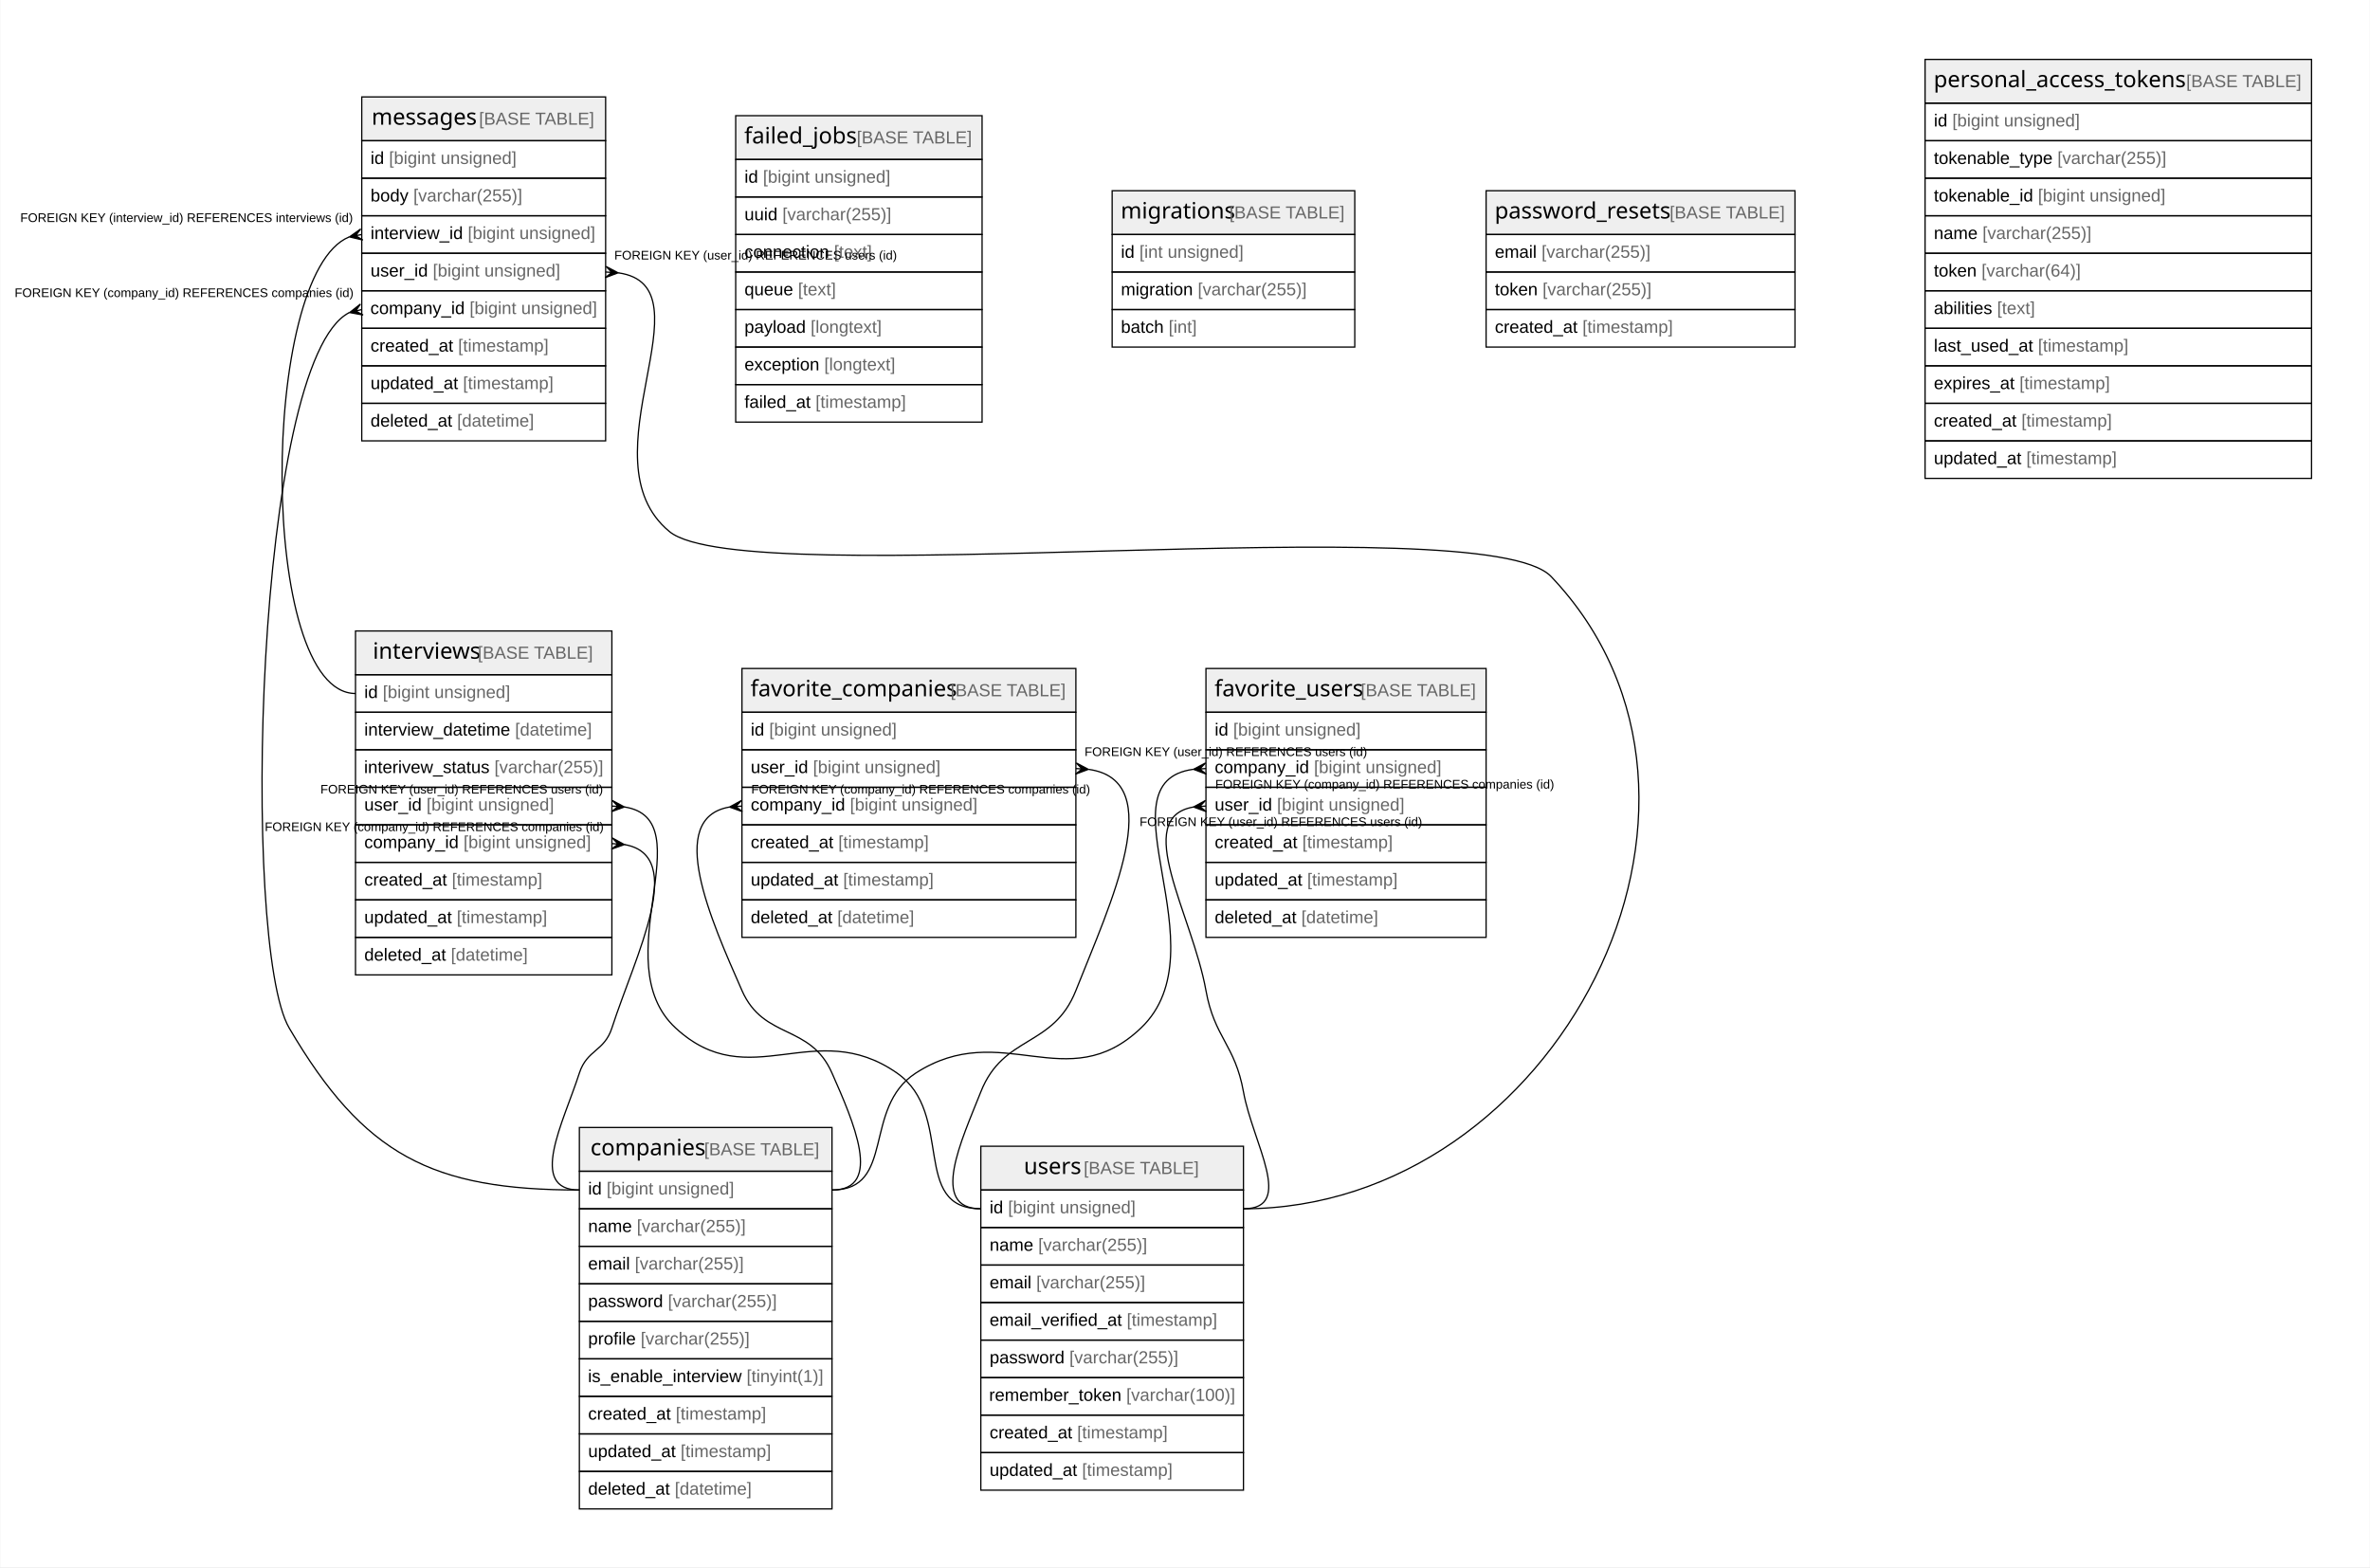
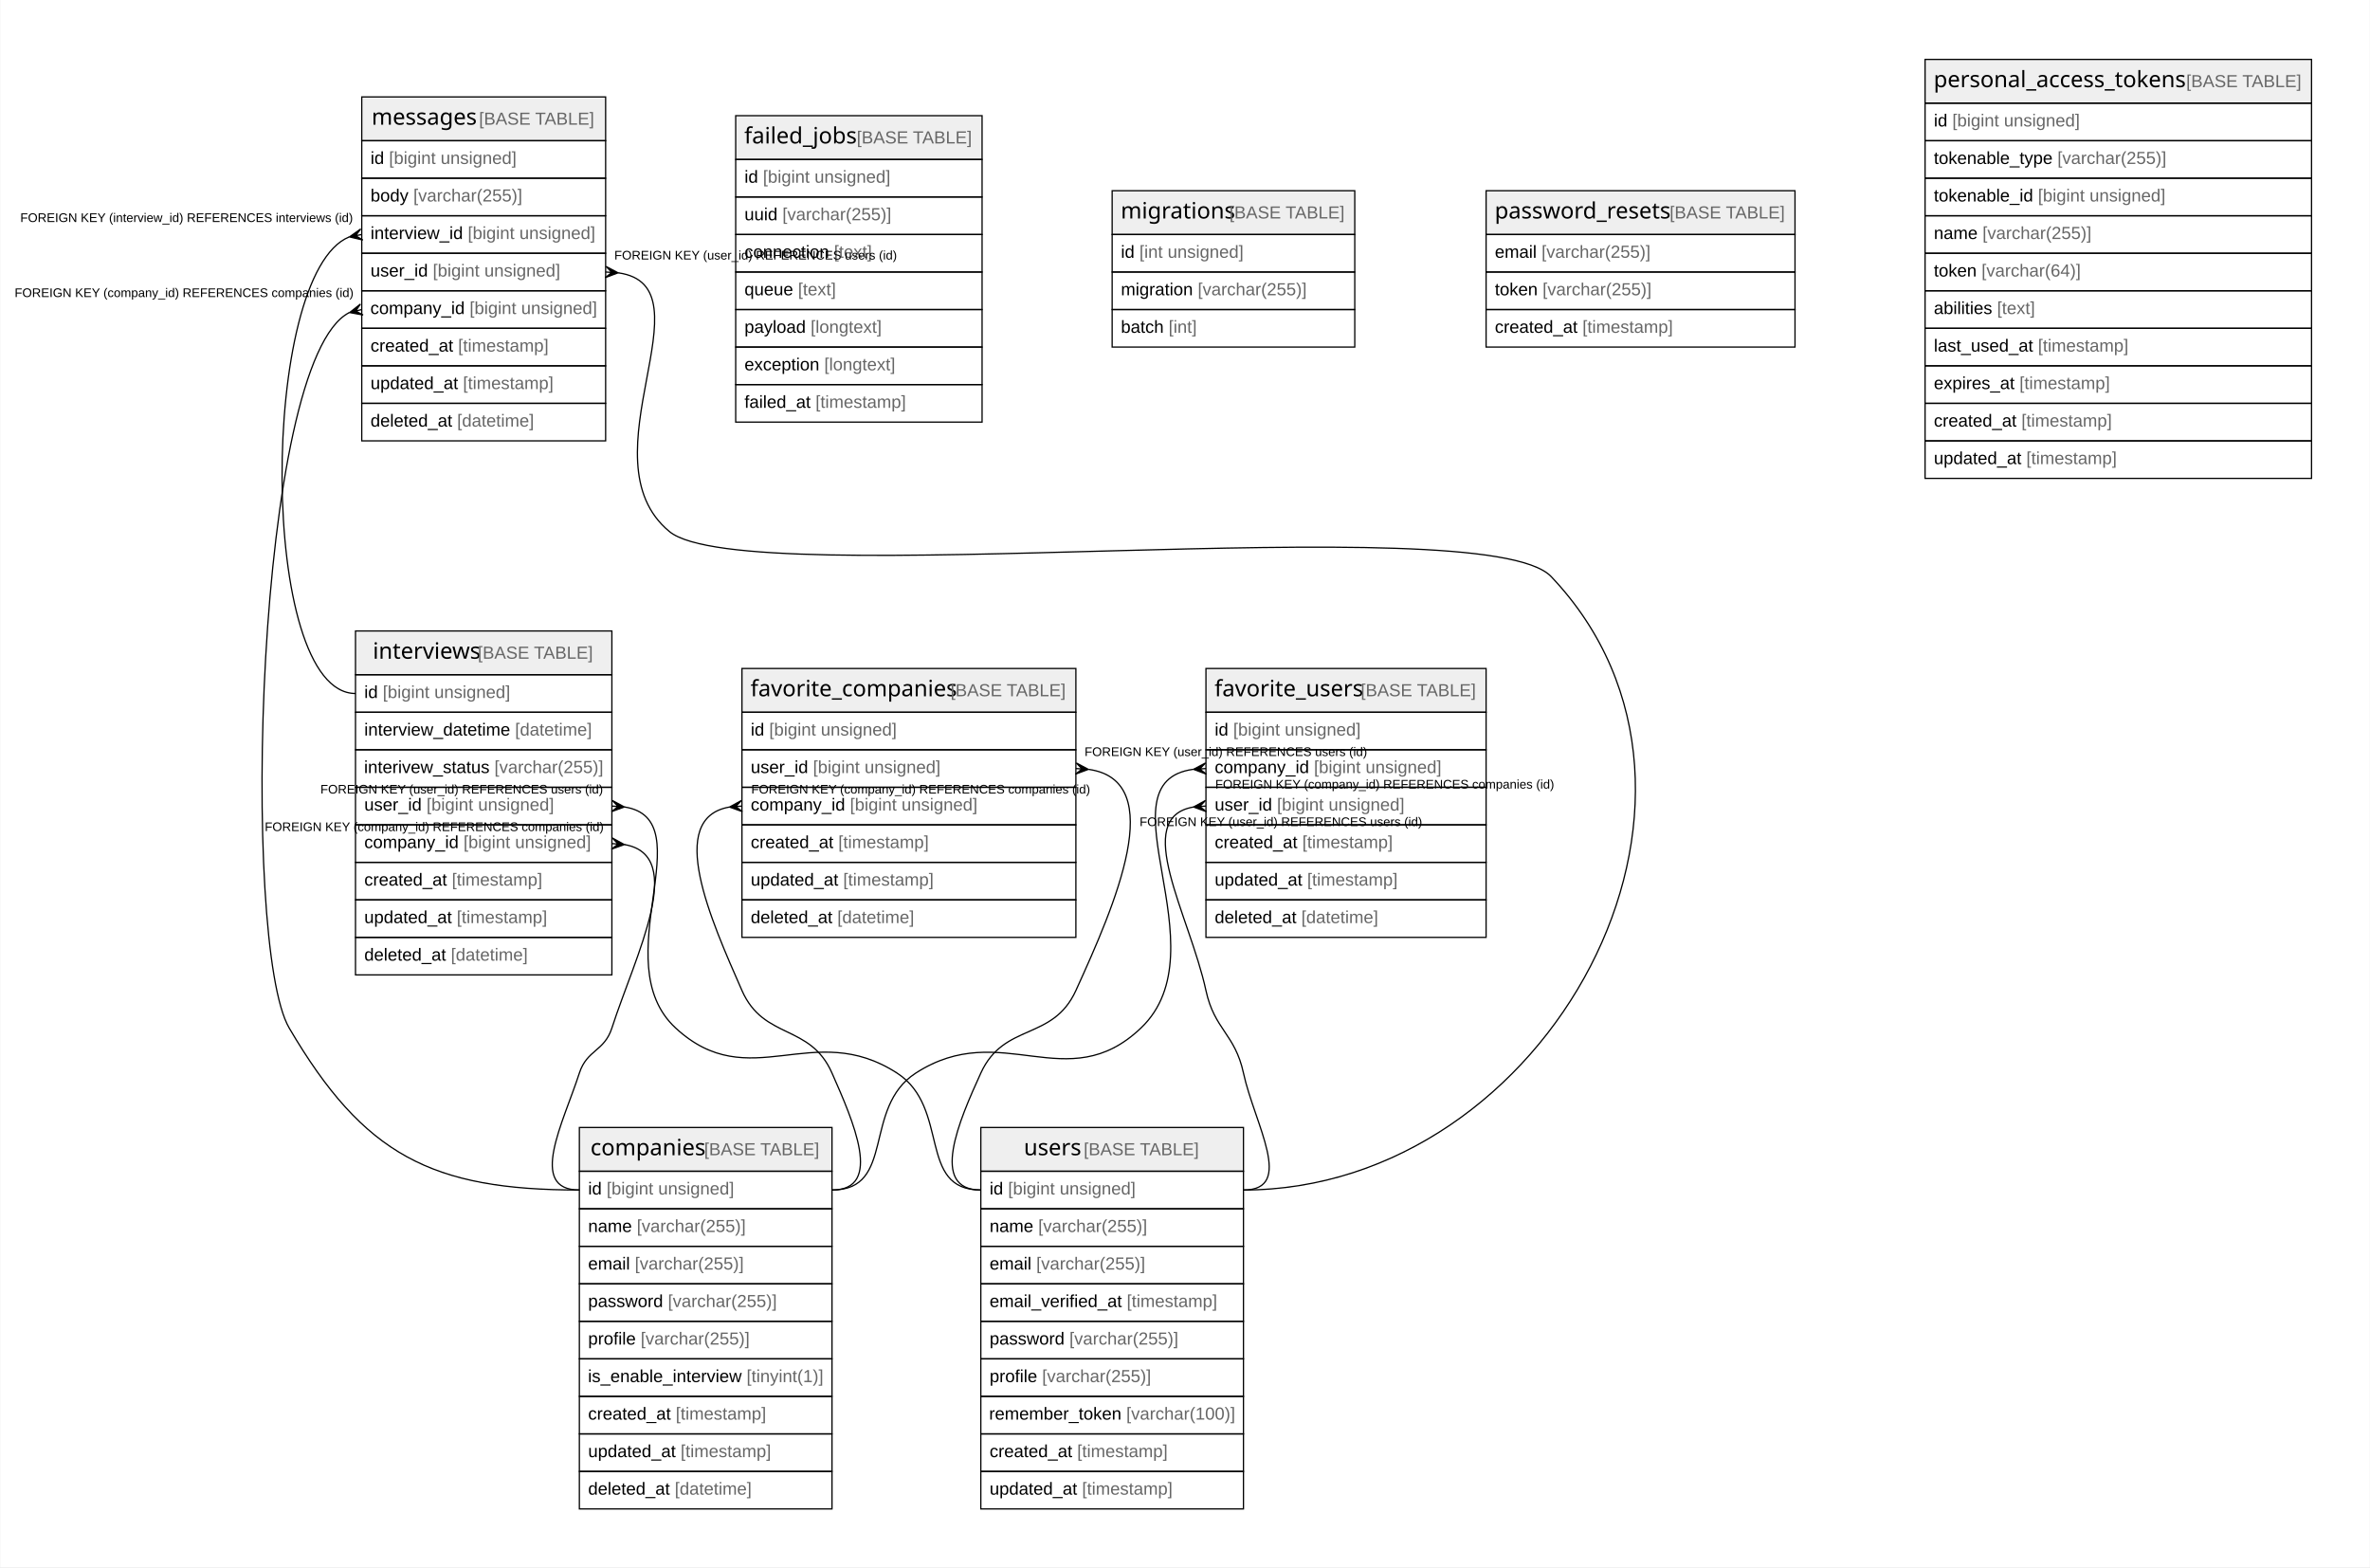
<svg xmlns="http://www.w3.org/2000/svg" width="1895pt" height="1253pt" viewBox="0.00 0.00 1894.50 1253.00">
  <g id="graph0" class="graph" transform="scale(1 1) rotate(0) translate(4 1249)">
    <polygon fill="#ffffff" stroke="transparent" points="-4,4 -4,-1249 1890.5,-1249 1890.5,4 -4,4" />
    <g id="node1" class="node">
      <polygon fill="#efefef" stroke="transparent" points="459,-312.5 459,-347.5 661,-347.5 661,-312.5 459,-312.5" />
      <polygon fill="none" stroke="#000000" points="459,-312.5 459,-347.5 661,-347.5 661,-312.5 459,-312.5" />
      <text text-anchor="start" x="467.864" y="-325.3" font-family="Arial Bold" font-size="18.00" fill="#000000">companies</text>
      <text text-anchor="start" x="554.882" y="-325.3" font-family="Arial" font-size="14.00" fill="#000000"> </text>
      <text text-anchor="start" x="558.772" y="-325.3" font-family="Arial" font-size="14.00" fill="#666666">[BASE TABLE]</text>
      <polygon fill="none" stroke="#000000" points="459,-282.5 459,-312.5 661,-312.5 661,-282.5 459,-282.5" />
      <text text-anchor="start" x="466" y="-293.9" font-family="Arial" font-size="14.00" fill="#000000">id </text>
      <text text-anchor="start" x="480.78" y="-293.9" font-family="Arial" font-size="14.00" fill="#666666">[bigint unsigned]</text>
      <polygon fill="none" stroke="#000000" points="459,-252.5 459,-282.5 661,-282.5 661,-252.5 459,-252.5" />
      <text text-anchor="start" x="466" y="-263.9" font-family="Arial" font-size="14.00" fill="#000000">name </text>
      <text text-anchor="start" x="504.899" y="-263.9" font-family="Arial" font-size="14.00" fill="#666666">[varchar(255)]</text>
      <polygon fill="none" stroke="#000000" points="459,-222.5 459,-252.5 661,-252.5 661,-222.5 459,-222.5" />
      <text text-anchor="start" x="466" y="-233.9" font-family="Arial" font-size="14.00" fill="#000000">email </text>
      <text text-anchor="start" x="503.33" y="-233.9" font-family="Arial" font-size="14.00" fill="#666666">[varchar(255)]</text>
      <polygon fill="none" stroke="#000000" points="459,-192.5 459,-222.5 661,-222.5 661,-192.5 459,-192.5" />
      <text text-anchor="start" x="466" y="-203.9" font-family="Arial" font-size="14.00" fill="#000000">password </text>
      <text text-anchor="start" x="529.788" y="-203.9" font-family="Arial" font-size="14.00" fill="#666666">[varchar(255)]</text>
      <polygon fill="none" stroke="#000000" points="459,-162.5 459,-192.5 661,-192.5 661,-162.5 459,-162.5" />
      <text text-anchor="start" x="466" y="-173.9" font-family="Arial" font-size="14.00" fill="#000000">profile </text>
      <text text-anchor="start" x="508.003" y="-173.9" font-family="Arial" font-size="14.00" fill="#666666">[varchar(255)]</text>
      <polygon fill="none" stroke="#000000" points="459,-132.5 459,-162.5 661,-162.5 661,-132.5 459,-132.5" />
      <text text-anchor="start" x="465.877" y="-143.9" font-family="Arial" font-size="14.00" fill="#000000">is_enable_interview </text>
      <text text-anchor="start" x="592.678" y="-143.9" font-family="Arial" font-size="14.00" fill="#666666">[tinyint(1)]</text>
      <polygon fill="none" stroke="#000000" points="459,-102.5 459,-132.5 661,-132.5 661,-102.5 459,-102.5" />
      <text text-anchor="start" x="466" y="-113.9" font-family="Arial" font-size="14.00" fill="#000000">created_at </text>
      <text text-anchor="start" x="536.028" y="-113.9" font-family="Arial" font-size="14.00" fill="#666666">[timestamp]</text>
      <polygon fill="none" stroke="#000000" points="459,-72.5 459,-102.5 661,-102.5 661,-72.5 459,-72.5" />
      <text text-anchor="start" x="466" y="-83.9" font-family="Arial" font-size="14.00" fill="#000000">updated_at </text>
      <text text-anchor="start" x="539.933" y="-83.9" font-family="Arial" font-size="14.00" fill="#666666">[timestamp]</text>
      <polygon fill="none" stroke="#000000" points="459,-42.5 459,-72.5 661,-72.5 661,-42.5 459,-42.5" />
      <text text-anchor="start" x="466" y="-53.9" font-family="Arial" font-size="14.00" fill="#000000">deleted_at </text>
      <text text-anchor="start" x="535.257" y="-53.9" font-family="Arial" font-size="14.00" fill="#666666">[datetime]</text>
    </g>
    <g id="node2" class="node">
      <polygon fill="#efefef" stroke="transparent" points="584,-1121.5 584,-1156.5 781,-1156.5 781,-1121.5 584,-1121.5" />
      <polygon fill="none" stroke="#000000" points="584,-1121.5 584,-1156.5 781,-1156.5 781,-1121.5 584,-1121.5" />
      <text text-anchor="start" x="590.862" y="-1134.3" font-family="Arial Bold" font-size="18.00" fill="#000000">failed_jobs</text>
      <text text-anchor="start" x="676.884" y="-1134.3" font-family="Arial" font-size="14.00" fill="#000000"> </text>
      <text text-anchor="start" x="680.775" y="-1134.3" font-family="Arial" font-size="14.00" fill="#666666">[BASE TABLE]</text>
      <polygon fill="none" stroke="#000000" points="584,-1091.5 584,-1121.5 781,-1121.5 781,-1091.5 584,-1091.5" />
      <text text-anchor="start" x="591" y="-1102.9" font-family="Arial" font-size="14.00" fill="#000000">id </text>
      <text text-anchor="start" x="605.78" y="-1102.9" font-family="Arial" font-size="14.00" fill="#666666">[bigint unsigned]</text>
      <polygon fill="none" stroke="#000000" points="584,-1061.5 584,-1091.5 781,-1091.5 781,-1061.5 584,-1061.5" />
      <text text-anchor="start" x="591" y="-1072.9" font-family="Arial" font-size="14.00" fill="#000000">uuid </text>
      <text text-anchor="start" x="621.345" y="-1072.9" font-family="Arial" font-size="14.00" fill="#666666">[varchar(255)]</text>
      <polygon fill="none" stroke="#000000" points="584,-1031.5 584,-1061.5 781,-1061.5 781,-1031.5 584,-1031.5" />
      <text text-anchor="start" x="591" y="-1042.9" font-family="Arial" font-size="14.00" fill="#000000">connection </text>
      <text text-anchor="start" x="662.583" y="-1042.9" font-family="Arial" font-size="14.00" fill="#666666">[text]</text>
      <polygon fill="none" stroke="#000000" points="584,-1001.5 584,-1031.5 781,-1031.5 781,-1001.5 584,-1001.5" />
      <text text-anchor="start" x="591" y="-1012.9" font-family="Arial" font-size="14.00" fill="#000000">queue </text>
      <text text-anchor="start" x="633.804" y="-1012.9" font-family="Arial" font-size="14.00" fill="#666666">[text]</text>
      <polygon fill="none" stroke="#000000" points="584,-971.5 584,-1001.5 781,-1001.5 781,-971.5 584,-971.5" />
      <text text-anchor="start" x="591" y="-982.9" font-family="Arial" font-size="14.00" fill="#000000">payload </text>
      <text text-anchor="start" x="643.91" y="-982.9" font-family="Arial" font-size="14.00" fill="#666666">[longtext]</text>
      <polygon fill="none" stroke="#000000" points="584,-941.5 584,-971.5 781,-971.5 781,-941.5 584,-941.5" />
      <text text-anchor="start" x="591" y="-952.9" font-family="Arial" font-size="14.00" fill="#000000">exception </text>
      <text text-anchor="start" x="654.801" y="-952.9" font-family="Arial" font-size="14.00" fill="#666666">[longtext]</text>
      <polygon fill="none" stroke="#000000" points="584,-911.5 584,-941.5 781,-941.5 781,-911.5 584,-911.5" />
      <text text-anchor="start" x="591" y="-922.9" font-family="Arial" font-size="14.00" fill="#000000">failed_at </text>
      <text text-anchor="start" x="647.798" y="-922.9" font-family="Arial" font-size="14.00" fill="#666666">[timestamp]</text>
    </g>
    <g id="node3" class="node">
      <polygon fill="#efefef" stroke="transparent" points="589,-679.5 589,-714.5 856,-714.5 856,-679.5 589,-679.5" />
      <polygon fill="none" stroke="#000000" points="589,-679.5 589,-714.5 856,-714.5 856,-679.5 589,-679.5" />
      <text text-anchor="start" x="595.857" y="-692.3" font-family="Arial Bold" font-size="18.00" fill="#000000">favorite_companies</text>
      <text text-anchor="start" x="751.89" y="-692.3" font-family="Arial" font-size="14.00" fill="#000000"> </text>
      <text text-anchor="start" x="755.78" y="-692.3" font-family="Arial" font-size="14.00" fill="#666666">[BASE TABLE]</text>
      <polygon fill="none" stroke="#000000" points="589,-649.5 589,-679.5 856,-679.5 856,-649.5 589,-649.5" />
      <text text-anchor="start" x="596" y="-660.9" font-family="Arial" font-size="14.00" fill="#000000">id </text>
      <text text-anchor="start" x="610.78" y="-660.9" font-family="Arial" font-size="14.00" fill="#666666">[bigint unsigned]</text>
      <polygon fill="none" stroke="#000000" points="589,-619.5 589,-649.5 856,-649.5 856,-619.5 589,-619.5" />
      <text text-anchor="start" x="596" y="-630.9" font-family="Arial" font-size="14.00" fill="#000000">user_id </text>
      <text text-anchor="start" x="645.788" y="-630.9" font-family="Arial" font-size="14.00" fill="#666666">[bigint unsigned]</text>
      <polygon fill="none" stroke="#000000" points="589,-589.5 589,-619.5 856,-619.5 856,-589.5 589,-589.5" />
      <text text-anchor="start" x="596" y="-600.9" font-family="Arial" font-size="14.00" fill="#000000">company_id </text>
      <text text-anchor="start" x="675.353" y="-600.9" font-family="Arial" font-size="14.00" fill="#666666">[bigint unsigned]</text>
      <polygon fill="none" stroke="#000000" points="589,-559.5 589,-589.5 856,-589.5 856,-559.5 589,-559.5" />
      <text text-anchor="start" x="596" y="-570.9" font-family="Arial" font-size="14.00" fill="#000000">created_at </text>
      <text text-anchor="start" x="666.028" y="-570.9" font-family="Arial" font-size="14.00" fill="#666666">[timestamp]</text>
      <polygon fill="none" stroke="#000000" points="589,-529.5 589,-559.5 856,-559.5 856,-529.5 589,-529.5" />
      <text text-anchor="start" x="596" y="-540.9" font-family="Arial" font-size="14.00" fill="#000000">updated_at </text>
      <text text-anchor="start" x="669.933" y="-540.9" font-family="Arial" font-size="14.00" fill="#666666">[timestamp]</text>
      <polygon fill="none" stroke="#000000" points="589,-499.5 589,-529.5 856,-529.5 856,-499.5 589,-499.5" />
      <text text-anchor="start" x="596" y="-510.9" font-family="Arial" font-size="14.00" fill="#000000">deleted_at </text>
      <text text-anchor="start" x="665.257" y="-510.9" font-family="Arial" font-size="14.00" fill="#666666">[datetime]</text>
    </g>
    <g id="edge1" class="edge">
      <path fill="none" stroke="#000000" d="M578.847,-603.679C527.84,-594.677 564.098,-513.607 589,-457 606.48,-417.265 643.52,-430.735 661,-391 677.733,-352.962 702.556,-297.5 661,-297.5" />
      <polygon fill="#000000" stroke="#000000" points="579.033,-603.694 588.637,-608.985 584.016,-604.097 589,-604.5 589,-604.5 589,-604.5 584.016,-604.097 589.363,-600.015 579.033,-603.694 579.033,-603.694" />
      <text text-anchor="start" x="596.438" y="-614.5" font-family="Arial" font-size="10.00" fill="#000000">FOREIGN KEY (company_id) REFERENCES companies (id)</text>
    </g>
    <g id="node10" class="node">
-       <polygon fill="#efefef" stroke="transparent" points="780,-297.5 780,-332.5 990,-332.5 990,-297.5 780,-297.5" />
-       <polygon fill="none" stroke="#000000" points="780,-297.5 780,-332.5 990,-332.5 990,-297.5 780,-297.5" />
-       <text text-anchor="start" x="814.371" y="-310.3" font-family="Arial Bold" font-size="18.00" fill="#000000">users</text>
-       <text text-anchor="start" x="858.375" y="-310.3" font-family="Arial" font-size="14.00" fill="#000000"> </text>
-       <text text-anchor="start" x="862.266" y="-310.3" font-family="Arial" font-size="14.00" fill="#666666">[BASE TABLE]</text>
-       <polygon fill="none" stroke="#000000" points="780,-267.5 780,-297.5 990,-297.5 990,-267.5 780,-267.5" />
-       <text text-anchor="start" x="787" y="-278.9" font-family="Arial" font-size="14.00" fill="#000000">id </text>
-       <text text-anchor="start" x="801.78" y="-278.9" font-family="Arial" font-size="14.00" fill="#666666">[bigint unsigned]</text>
-       <polygon fill="none" stroke="#000000" points="780,-237.5 780,-267.5 990,-267.5 990,-237.5 780,-237.5" />
-       <text text-anchor="start" x="787" y="-248.9" font-family="Arial" font-size="14.00" fill="#000000">name </text>
-       <text text-anchor="start" x="825.899" y="-248.9" font-family="Arial" font-size="14.00" fill="#666666">[varchar(255)]</text>
-       <polygon fill="none" stroke="#000000" points="780,-207.5 780,-237.5 990,-237.5 990,-207.5 780,-207.5" />
-       <text text-anchor="start" x="787" y="-218.9" font-family="Arial" font-size="14.00" fill="#000000">email </text>
-       <text text-anchor="start" x="824.33" y="-218.9" font-family="Arial" font-size="14.00" fill="#666666">[varchar(255)]</text>
-       <polygon fill="none" stroke="#000000" points="780,-177.5 780,-207.5 990,-207.5 990,-177.5 780,-177.5" />
-       <text text-anchor="start" x="787" y="-188.9" font-family="Arial" font-size="14.00" fill="#000000">email_verified_at </text>
-       <text text-anchor="start" x="896.68" y="-188.9" font-family="Arial" font-size="14.00" fill="#666666">[timestamp]</text>
-       <polygon fill="none" stroke="#000000" points="780,-147.5 780,-177.5 990,-177.5 990,-147.5 780,-147.5" />
-       <text text-anchor="start" x="787" y="-158.9" font-family="Arial" font-size="14.00" fill="#000000">password </text>
-       <text text-anchor="start" x="850.788" y="-158.9" font-family="Arial" font-size="14.00" fill="#666666">[varchar(255)]</text>
-       <polygon fill="none" stroke="#000000" points="780,-117.5 780,-147.5 990,-147.5 990,-117.5 780,-117.5" />
-       <text text-anchor="start" x="786.598" y="-128.9" font-family="Arial" font-size="14.00" fill="#000000">remember_token </text>
-       <text text-anchor="start" x="896.283" y="-128.9" font-family="Arial" font-size="14.00" fill="#666666">[varchar(100)]</text>
-       <polygon fill="none" stroke="#000000" points="780,-87.5 780,-117.5 990,-117.5 990,-87.5 780,-87.5" />
-       <text text-anchor="start" x="787" y="-98.9" font-family="Arial" font-size="14.00" fill="#000000">created_at </text>
-       <text text-anchor="start" x="857.028" y="-98.9" font-family="Arial" font-size="14.00" fill="#666666">[timestamp]</text>
-       <polygon fill="none" stroke="#000000" points="780,-57.5 780,-87.5 990,-87.5 990,-57.5 780,-57.5" />
-       <text text-anchor="start" x="787" y="-68.9" font-family="Arial" font-size="14.00" fill="#000000">updated_at </text>
-       <text text-anchor="start" x="860.933" y="-68.9" font-family="Arial" font-size="14.00" fill="#666666">[timestamp]</text>
+       <polygon fill="#efefef" stroke="transparent" points="780,-312.5 780,-347.5 990,-347.5 990,-312.5 780,-312.5" />
+       <polygon fill="none" stroke="#000000" points="780,-312.5 780,-347.5 990,-347.5 990,-312.5 780,-312.5" />
+       <text text-anchor="start" x="814.371" y="-325.3" font-family="Arial Bold" font-size="18.00" fill="#000000">users</text>
+       <text text-anchor="start" x="858.375" y="-325.3" font-family="Arial" font-size="14.00" fill="#000000"> </text>
+       <text text-anchor="start" x="862.266" y="-325.3" font-family="Arial" font-size="14.00" fill="#666666">[BASE TABLE]</text>
+       <polygon fill="none" stroke="#000000" points="780,-282.5 780,-312.5 990,-312.5 990,-282.5 780,-282.5" />
+       <text text-anchor="start" x="787" y="-293.9" font-family="Arial" font-size="14.00" fill="#000000">id </text>
+       <text text-anchor="start" x="801.78" y="-293.9" font-family="Arial" font-size="14.00" fill="#666666">[bigint unsigned]</text>
+       <polygon fill="none" stroke="#000000" points="780,-252.5 780,-282.5 990,-282.5 990,-252.5 780,-252.5" />
+       <text text-anchor="start" x="787" y="-263.9" font-family="Arial" font-size="14.00" fill="#000000">name </text>
+       <text text-anchor="start" x="825.899" y="-263.9" font-family="Arial" font-size="14.00" fill="#666666">[varchar(255)]</text>
+       <polygon fill="none" stroke="#000000" points="780,-222.5 780,-252.5 990,-252.5 990,-222.5 780,-222.5" />
+       <text text-anchor="start" x="787" y="-233.9" font-family="Arial" font-size="14.00" fill="#000000">email </text>
+       <text text-anchor="start" x="824.33" y="-233.9" font-family="Arial" font-size="14.00" fill="#666666">[varchar(255)]</text>
+       <polygon fill="none" stroke="#000000" points="780,-192.5 780,-222.5 990,-222.5 990,-192.5 780,-192.5" />
+       <text text-anchor="start" x="787" y="-203.9" font-family="Arial" font-size="14.00" fill="#000000">email_verified_at </text>
+       <text text-anchor="start" x="896.68" y="-203.9" font-family="Arial" font-size="14.00" fill="#666666">[timestamp]</text>
+       <polygon fill="none" stroke="#000000" points="780,-162.5 780,-192.5 990,-192.5 990,-162.5 780,-162.5" />
+       <text text-anchor="start" x="787" y="-173.9" font-family="Arial" font-size="14.00" fill="#000000">password </text>
+       <text text-anchor="start" x="850.788" y="-173.9" font-family="Arial" font-size="14.00" fill="#666666">[varchar(255)]</text>
+       <polygon fill="none" stroke="#000000" points="780,-132.5 780,-162.5 990,-162.5 990,-132.5 780,-132.5" />
+       <text text-anchor="start" x="787" y="-143.9" font-family="Arial" font-size="14.00" fill="#000000">profile </text>
+       <text text-anchor="start" x="829.003" y="-143.9" font-family="Arial" font-size="14.00" fill="#666666">[varchar(255)]</text>
+       <polygon fill="none" stroke="#000000" points="780,-102.5 780,-132.5 990,-132.5 990,-102.5 780,-102.5" />
+       <text text-anchor="start" x="786.598" y="-113.9" font-family="Arial" font-size="14.00" fill="#000000">remember_token </text>
+       <text text-anchor="start" x="896.283" y="-113.9" font-family="Arial" font-size="14.00" fill="#666666">[varchar(100)]</text>
+       <polygon fill="none" stroke="#000000" points="780,-72.5 780,-102.5 990,-102.5 990,-72.5 780,-72.5" />
+       <text text-anchor="start" x="787" y="-83.9" font-family="Arial" font-size="14.00" fill="#000000">created_at </text>
+       <text text-anchor="start" x="857.028" y="-83.9" font-family="Arial" font-size="14.00" fill="#666666">[timestamp]</text>
+       <polygon fill="none" stroke="#000000" points="780,-42.5 780,-72.5 990,-72.5 990,-42.5 780,-42.5" />
+       <text text-anchor="start" x="787" y="-53.9" font-family="Arial" font-size="14.00" fill="#000000">updated_at </text>
+       <text text-anchor="start" x="860.933" y="-53.9" font-family="Arial" font-size="14.00" fill="#666666">[timestamp]</text>
    </g>
    <g id="edge2" class="edge">
-       <path fill="none" stroke="#000000" d="M866.26,-633.827C930.26,-624.804 883.665,-526.917 856,-457 837.837,-411.097 798.163,-421.903 780,-376 764.711,-337.359 738.444,-282.5 780,-282.5" />
-       <polygon fill="#000000" stroke="#000000" points="865.979,-633.846 855.706,-630.01 860.989,-634.173 856,-634.5 856,-634.5 856,-634.5 860.989,-634.173 856.294,-638.99 865.979,-633.846 865.979,-633.846" />
+       <path fill="none" stroke="#000000" d="M866.284,-633.817C930.591,-624.663 887.198,-525.413 856,-457 837.438,-416.296 798.562,-431.704 780,-391 762.758,-353.19 738.444,-297.5 780,-297.5" />
+       <polygon fill="#000000" stroke="#000000" points="865.978,-633.838 855.702,-630.01 860.989,-634.169 856,-634.5 856,-634.5 856,-634.5 860.989,-634.169 856.298,-638.99 865.978,-633.838 865.978,-633.838" />
      <text text-anchor="start" x="862.945" y="-644.5" font-family="Arial" font-size="10.00" fill="#000000">FOREIGN KEY (user_id) REFERENCES users (id)</text>
    </g>
    <g id="node4" class="node">
      <polygon fill="#efefef" stroke="transparent" points="960,-679.5 960,-714.5 1184,-714.5 1184,-679.5 960,-679.5" />
      <polygon fill="none" stroke="#000000" points="960,-679.5 960,-714.5 1184,-714.5 1184,-679.5 960,-679.5" />
      <text text-anchor="start" x="966.863" y="-692.3" font-family="Arial Bold" font-size="18.00" fill="#000000">favorite_users</text>
      <text text-anchor="start" x="1079.883" y="-692.3" font-family="Arial" font-size="14.00" fill="#000000"> </text>
      <text text-anchor="start" x="1083.774" y="-692.3" font-family="Arial" font-size="14.00" fill="#666666">[BASE TABLE]</text>
      <polygon fill="none" stroke="#000000" points="960,-649.5 960,-679.5 1184,-679.5 1184,-649.5 960,-649.5" />
      <text text-anchor="start" x="967" y="-660.9" font-family="Arial" font-size="14.00" fill="#000000">id </text>
      <text text-anchor="start" x="981.78" y="-660.9" font-family="Arial" font-size="14.00" fill="#666666">[bigint unsigned]</text>
      <polygon fill="none" stroke="#000000" points="960,-619.5 960,-649.5 1184,-649.5 1184,-619.5 960,-619.5" />
      <text text-anchor="start" x="967" y="-630.9" font-family="Arial" font-size="14.00" fill="#000000">company_id </text>
      <text text-anchor="start" x="1046.353" y="-630.9" font-family="Arial" font-size="14.00" fill="#666666">[bigint unsigned]</text>
      <polygon fill="none" stroke="#000000" points="960,-589.5 960,-619.5 1184,-619.5 1184,-589.5 960,-589.5" />
      <text text-anchor="start" x="967" y="-600.9" font-family="Arial" font-size="14.00" fill="#000000">user_id </text>
      <text text-anchor="start" x="1016.788" y="-600.9" font-family="Arial" font-size="14.00" fill="#666666">[bigint unsigned]</text>
      <polygon fill="none" stroke="#000000" points="960,-559.5 960,-589.5 1184,-589.5 1184,-559.5 960,-559.5" />
      <text text-anchor="start" x="967" y="-570.9" font-family="Arial" font-size="14.00" fill="#000000">created_at </text>
      <text text-anchor="start" x="1037.028" y="-570.9" font-family="Arial" font-size="14.00" fill="#666666">[timestamp]</text>
      <polygon fill="none" stroke="#000000" points="960,-529.5 960,-559.5 1184,-559.5 1184,-529.5 960,-529.5" />
      <text text-anchor="start" x="967" y="-540.9" font-family="Arial" font-size="14.00" fill="#000000">updated_at </text>
      <text text-anchor="start" x="1040.933" y="-540.9" font-family="Arial" font-size="14.00" fill="#666666">[timestamp]</text>
      <polygon fill="none" stroke="#000000" points="960,-499.5 960,-529.5 1184,-529.5 1184,-499.5 960,-499.5" />
      <text text-anchor="start" x="967" y="-510.9" font-family="Arial" font-size="14.00" fill="#000000">deleted_at </text>
      <text text-anchor="start" x="1036.257" y="-510.9" font-family="Arial" font-size="14.00" fill="#666666">[datetime]</text>
    </g>
    <g id="edge3" class="edge">
      <path fill="none" stroke="#000000" d="M949.783,-633.863C873.393,-623.53 974.138,-490.027 908,-427 848.939,-370.717 796.544,-435.246 728,-391 685.048,-363.274 712.123,-297.5 661,-297.5" />
      <polygon fill="#000000" stroke="#000000" points="950.019,-633.878 959.72,-638.991 955.01,-634.189 960,-634.5 960,-634.5 960,-634.5 955.01,-634.189 960.28,-630.009 950.019,-633.878 950.019,-633.878" />
      <text text-anchor="start" x="967.438" y="-618.5" font-family="Arial" font-size="10.00" fill="#000000">FOREIGN KEY (company_id) REFERENCES companies (id)</text>
    </g>
    <g id="edge4" class="edge">
-       <path fill="none" stroke="#000000" d="M949.982,-603.72C900.424,-595.16 949.09,-517.872 960,-457 966.773,-419.212 983.227,-413.788 990,-376 997.331,-335.096 1031.556,-282.5 990,-282.5" />
-       <polygon fill="#000000" stroke="#000000" points="950.03,-603.723 959.651,-608.986 955.015,-604.112 960,-604.5 960,-604.5 960,-604.5 955.015,-604.112 960.349,-600.014 950.03,-603.723 950.03,-603.723" />
+       <path fill="none" stroke="#000000" d="M949.961,-603.716C900.177,-595.111 946.908,-517.441 960,-457 966.821,-425.509 983.179,-422.491 990,-391 998.797,-350.386 1031.556,-297.5 990,-297.5" />
+       <polygon fill="#000000" stroke="#000000" points="950.03,-603.721 959.649,-608.986 955.015,-604.111 960,-604.5 960,-604.5 960,-604.5 955.015,-604.111 960.351,-600.014 950.03,-603.721 950.03,-603.721" />
      <text text-anchor="start" x="906.945" y="-588.5" font-family="Arial" font-size="10.00" fill="#000000">FOREIGN KEY (user_id) REFERENCES users (id)</text>
    </g>
    <g id="node5" class="node">
      <polygon fill="#efefef" stroke="transparent" points="280,-709.5 280,-744.5 485,-744.5 485,-709.5 280,-709.5" />
      <polygon fill="none" stroke="#000000" points="280,-709.5 280,-744.5 485,-744.5 485,-709.5 280,-709.5" />
      <text text-anchor="start" x="293.875" y="-722.3" font-family="Arial Bold" font-size="18.00" fill="#000000">interviews</text>
      <text text-anchor="start" x="373.871" y="-722.3" font-family="Arial" font-size="14.00" fill="#000000"> </text>
      <text text-anchor="start" x="377.762" y="-722.3" font-family="Arial" font-size="14.00" fill="#666666">[BASE TABLE]</text>
      <polygon fill="none" stroke="#000000" points="280,-679.5 280,-709.5 485,-709.5 485,-679.5 280,-679.5" />
      <text text-anchor="start" x="287" y="-690.9" font-family="Arial" font-size="14.00" fill="#000000">id </text>
      <text text-anchor="start" x="301.78" y="-690.9" font-family="Arial" font-size="14.00" fill="#666666">[bigint unsigned]</text>
      <polygon fill="none" stroke="#000000" points="280,-649.5 280,-679.5 485,-679.5 485,-649.5 280,-649.5" />
      <text text-anchor="start" x="287" y="-660.9" font-family="Arial" font-size="14.00" fill="#000000">interview_datetime </text>
      <text text-anchor="start" x="407.571" y="-660.9" font-family="Arial" font-size="14.00" fill="#666666">[datetime]</text>
      <polygon fill="none" stroke="#000000" points="280,-619.5 280,-649.5 485,-649.5 485,-619.5 280,-619.5" />
      <text text-anchor="start" x="286.821" y="-630.9" font-family="Arial" font-size="14.00" fill="#000000">interivew_status </text>
      <text text-anchor="start" x="391.06" y="-630.9" font-family="Arial" font-size="14.00" fill="#666666">[varchar(255)]</text>
      <polygon fill="none" stroke="#000000" points="280,-589.5 280,-619.5 485,-619.5 485,-589.5 280,-589.5" />
      <text text-anchor="start" x="287" y="-600.9" font-family="Arial" font-size="14.00" fill="#000000">user_id </text>
      <text text-anchor="start" x="336.788" y="-600.9" font-family="Arial" font-size="14.00" fill="#666666">[bigint unsigned]</text>
      <polygon fill="none" stroke="#000000" points="280,-559.5 280,-589.5 485,-589.5 485,-559.5 280,-559.5" />
      <text text-anchor="start" x="287" y="-570.9" font-family="Arial" font-size="14.00" fill="#000000">company_id </text>
      <text text-anchor="start" x="366.353" y="-570.9" font-family="Arial" font-size="14.00" fill="#666666">[bigint unsigned]</text>
      <polygon fill="none" stroke="#000000" points="280,-529.5 280,-559.5 485,-559.5 485,-529.5 280,-529.5" />
      <text text-anchor="start" x="287" y="-540.9" font-family="Arial" font-size="14.00" fill="#000000">created_at </text>
      <text text-anchor="start" x="357.028" y="-540.9" font-family="Arial" font-size="14.00" fill="#666666">[timestamp]</text>
      <polygon fill="none" stroke="#000000" points="280,-499.5 280,-529.5 485,-529.5 485,-499.5 280,-499.5" />
      <text text-anchor="start" x="287" y="-510.9" font-family="Arial" font-size="14.00" fill="#000000">updated_at </text>
      <text text-anchor="start" x="360.933" y="-510.9" font-family="Arial" font-size="14.00" fill="#666666">[timestamp]</text>
      <polygon fill="none" stroke="#000000" points="280,-469.5 280,-499.5 485,-499.5 485,-469.5 280,-469.5" />
      <text text-anchor="start" x="287" y="-480.9" font-family="Arial" font-size="14.00" fill="#000000">deleted_at </text>
      <text text-anchor="start" x="356.257" y="-480.9" font-family="Arial" font-size="14.00" fill="#666666">[datetime]</text>
    </g>
    <g id="edge5" class="edge">
      <path fill="none" stroke="#000000" d="M495.096,-573.7C545.495,-564.93 504.027,-485.843 485,-427 478.928,-408.221 465.072,-409.779 459,-391 446.215,-351.46 417.444,-297.5 459,-297.5" />
      <polygon fill="#000000" stroke="#000000" points="494.969,-573.71 484.645,-570.014 489.984,-574.105 485,-574.5 485,-574.5 485,-574.5 489.984,-574.105 485.355,-578.986 494.969,-573.71 494.969,-573.71" />
      <text text-anchor="start" x="207.438" y="-584.5" font-family="Arial" font-size="10.00" fill="#000000">FOREIGN KEY (company_id) REFERENCES companies (id)</text>
    </g>
    <g id="edge6" class="edge">
-       <path fill="none" stroke="#000000" d="M495.041,-603.78C559.178,-593.69 478.418,-480.196 536,-427 594.966,-372.525 647.161,-436.931 713,-391 759.482,-358.573 723.325,-282.5 780,-282.5" />
+       <path fill="none" stroke="#000000" d="M495.041,-603.78C559.178,-593.69 478.418,-480.196 536,-427 594.966,-372.525 645.625,-434.647 713,-391 755.907,-363.204 728.877,-297.5 780,-297.5" />
      <polygon fill="#000000" stroke="#000000" points="494.974,-603.784 484.678,-600.011 489.987,-604.142 485,-604.5 485,-604.5 485,-604.5 489.987,-604.142 485.322,-608.989 494.974,-603.784 494.974,-603.784" />
      <text text-anchor="start" x="251.945" y="-614.5" font-family="Arial" font-size="10.00" fill="#000000">FOREIGN KEY (user_id) REFERENCES users (id)</text>
    </g>
    <g id="node6" class="node">
      <polygon fill="#efefef" stroke="transparent" points="285,-1136.5 285,-1171.5 480,-1171.5 480,-1136.5 285,-1136.5" />
      <polygon fill="none" stroke="#000000" points="285,-1136.5 285,-1171.5 480,-1171.5 480,-1136.5 285,-1136.5" />
      <text text-anchor="start" x="292.865" y="-1149.3" font-family="Arial Bold" font-size="18.00" fill="#000000">messages</text>
      <text text-anchor="start" x="374.882" y="-1149.3" font-family="Arial" font-size="14.00" fill="#000000"> </text>
      <text text-anchor="start" x="378.772" y="-1149.3" font-family="Arial" font-size="14.00" fill="#666666">[BASE TABLE]</text>
      <polygon fill="none" stroke="#000000" points="285,-1106.5 285,-1136.5 480,-1136.5 480,-1106.5 285,-1106.5" />
      <text text-anchor="start" x="292" y="-1117.9" font-family="Arial" font-size="14.00" fill="#000000">id </text>
      <text text-anchor="start" x="306.78" y="-1117.9" font-family="Arial" font-size="14.00" fill="#666666">[bigint unsigned]</text>
      <polygon fill="none" stroke="#000000" points="285,-1076.5 285,-1106.5 480,-1106.5 480,-1076.5 285,-1076.5" />
      <text text-anchor="start" x="292" y="-1087.9" font-family="Arial" font-size="14.00" fill="#000000">body </text>
      <text text-anchor="start" x="326.238" y="-1087.9" font-family="Arial" font-size="14.00" fill="#666666">[varchar(255)]</text>
      <polygon fill="none" stroke="#000000" points="285,-1046.5 285,-1076.5 480,-1076.5 480,-1046.5 285,-1046.5" />
      <text text-anchor="start" x="292" y="-1057.9" font-family="Arial" font-size="14.00" fill="#000000">interview_id </text>
      <text text-anchor="start" x="369.781" y="-1057.9" font-family="Arial" font-size="14.00" fill="#666666">[bigint unsigned]</text>
      <polygon fill="none" stroke="#000000" points="285,-1016.5 285,-1046.5 480,-1046.5 480,-1016.5 285,-1016.5" />
      <text text-anchor="start" x="292" y="-1027.9" font-family="Arial" font-size="14.00" fill="#000000">user_id </text>
      <text text-anchor="start" x="341.788" y="-1027.9" font-family="Arial" font-size="14.00" fill="#666666">[bigint unsigned]</text>
      <polygon fill="none" stroke="#000000" points="285,-986.5 285,-1016.5 480,-1016.5 480,-986.5 285,-986.5" />
      <text text-anchor="start" x="291.861" y="-997.9" font-family="Arial" font-size="14.00" fill="#000000">company_id </text>
      <text text-anchor="start" x="371.214" y="-997.9" font-family="Arial" font-size="14.00" fill="#666666">[bigint unsigned]</text>
      <polygon fill="none" stroke="#000000" points="285,-956.5 285,-986.5 480,-986.5 480,-956.5 285,-956.5" />
      <text text-anchor="start" x="292" y="-967.9" font-family="Arial" font-size="14.00" fill="#000000">created_at </text>
      <text text-anchor="start" x="362.028" y="-967.9" font-family="Arial" font-size="14.00" fill="#666666">[timestamp]</text>
      <polygon fill="none" stroke="#000000" points="285,-926.5 285,-956.5 480,-956.5 480,-926.5 285,-926.5" />
      <text text-anchor="start" x="292" y="-937.9" font-family="Arial" font-size="14.00" fill="#000000">updated_at </text>
      <text text-anchor="start" x="365.933" y="-937.9" font-family="Arial" font-size="14.00" fill="#666666">[timestamp]</text>
      <polygon fill="none" stroke="#000000" points="285,-896.5 285,-926.5 480,-926.5 480,-896.5 285,-896.5" />
      <text text-anchor="start" x="292" y="-907.9" font-family="Arial" font-size="14.00" fill="#000000">deleted_at </text>
      <text text-anchor="start" x="361.257" y="-907.9" font-family="Arial" font-size="14.00" fill="#666666">[datetime]</text>
    </g>
    <g id="edge7" class="edge">
      <path fill="none" stroke="#000000" d="M274.966,-999.013C199.52,-960.747 188.301,-492.921 227,-427 286.783,-325.164 340.913,-297.5 459,-297.5" />
      <polygon fill="#000000" stroke="#000000" points="275.294,-999.094 283.917,-1005.868 280.147,-1000.297 285,-1001.5 285,-1001.5 285,-1001.5 280.147,-1000.297 286.083,-997.132 275.294,-999.094 275.294,-999.094" />
      <text text-anchor="start" x="7.438" y="-1011.5" font-family="Arial" font-size="10.00" fill="#000000">FOREIGN KEY (company_id) REFERENCES companies (id)</text>
    </g>
    <g id="edge8" class="edge">
      <path fill="none" stroke="#000000" d="M274.911,-1059.525C203.167,-1030.639 201.941,-694.5 280,-694.5" />
      <polygon fill="#000000" stroke="#000000" points="275.186,-1059.579 284.136,-1065.916 280.093,-1060.54 285,-1061.5 285,-1061.5 285,-1061.5 280.093,-1060.54 285.864,-1057.084 275.186,-1059.579 275.186,-1059.579" />
      <text text-anchor="start" x="11.95" y="-1071.5" font-family="Arial" font-size="10.00" fill="#000000">FOREIGN KEY (interview_id) REFERENCES interviews (id)</text>
    </g>
    <g id="edge9" class="edge">
-       <path fill="none" stroke="#000000" d="M490.182,-1030.841C566.102,-1020.146 460.642,-882.117 531,-824 591.473,-774.048 1181.97,-844.859 1236,-788 1408.112,-606.875 1239.858,-282.5 990,-282.5" />
+       <path fill="none" stroke="#000000" d="M490.182,-1030.841C566.102,-1020.146 460.642,-882.117 531,-824 591.473,-774.048 1181.97,-844.859 1236,-788 1403.995,-611.208 1233.881,-297.5 990,-297.5" />
      <polygon fill="#000000" stroke="#000000" points="489.979,-1030.854 479.709,-1027.009 484.99,-1031.177 480,-1031.5 480,-1031.5 480,-1031.5 484.99,-1031.177 480.291,-1035.991 489.979,-1030.854 489.979,-1030.854" />
      <text text-anchor="start" x="486.945" y="-1041.5" font-family="Arial" font-size="10.00" fill="#000000">FOREIGN KEY (user_id) REFERENCES users (id)</text>
    </g>
    <g id="node7" class="node">
      <polygon fill="#efefef" stroke="transparent" points="885,-1061.5 885,-1096.5 1079,-1096.5 1079,-1061.5 885,-1061.5" />
      <polygon fill="none" stroke="#000000" points="885,-1061.5 885,-1096.5 1079,-1096.5 1079,-1061.5 885,-1061.5" />
      <text text-anchor="start" x="891.873" y="-1074.3" font-family="Arial Bold" font-size="18.00" fill="#000000">migrations</text>
      <text text-anchor="start" x="974.873" y="-1074.3" font-family="Arial" font-size="14.00" fill="#000000"> </text>
      <text text-anchor="start" x="978.764" y="-1074.3" font-family="Arial" font-size="14.00" fill="#666666">[BASE TABLE]</text>
      <polygon fill="none" stroke="#000000" points="885,-1031.5 885,-1061.5 1079,-1061.5 1079,-1031.5 885,-1031.5" />
      <text text-anchor="start" x="892" y="-1042.9" font-family="Arial" font-size="14.00" fill="#000000">id </text>
      <text text-anchor="start" x="906.78" y="-1042.9" font-family="Arial" font-size="14.00" fill="#666666">[int unsigned]</text>
      <polygon fill="none" stroke="#000000" points="885,-1001.5 885,-1031.5 1079,-1031.5 1079,-1001.5 885,-1001.5" />
      <text text-anchor="start" x="892" y="-1012.9" font-family="Arial" font-size="14.00" fill="#000000">migration </text>
      <text text-anchor="start" x="953.446" y="-1012.9" font-family="Arial" font-size="14.00" fill="#666666">[varchar(255)]</text>
      <polygon fill="none" stroke="#000000" points="885,-971.5 885,-1001.5 1079,-1001.5 1079,-971.5 885,-971.5" />
      <text text-anchor="start" x="892" y="-982.9" font-family="Arial" font-size="14.00" fill="#000000">batch </text>
      <text text-anchor="start" x="930.129" y="-982.9" font-family="Arial" font-size="14.00" fill="#666666">[int]</text>
    </g>
    <g id="node8" class="node">
      <polygon fill="#efefef" stroke="transparent" points="1184,-1061.5 1184,-1096.5 1431,-1096.5 1431,-1061.5 1184,-1061.5" />
      <polygon fill="none" stroke="#000000" points="1184,-1061.5 1184,-1096.5 1431,-1096.5 1431,-1061.5 1184,-1061.5" />
      <text text-anchor="start" x="1190.861" y="-1074.3" font-family="Arial Bold" font-size="18.00" fill="#000000">password_resets</text>
      <text text-anchor="start" x="1326.885" y="-1074.3" font-family="Arial" font-size="14.00" fill="#000000"> </text>
      <text text-anchor="start" x="1330.776" y="-1074.3" font-family="Arial" font-size="14.00" fill="#666666">[BASE TABLE]</text>
      <polygon fill="none" stroke="#000000" points="1184,-1031.5 1184,-1061.5 1431,-1061.5 1431,-1031.5 1184,-1031.5" />
      <text text-anchor="start" x="1191" y="-1042.9" font-family="Arial" font-size="14.00" fill="#000000">email </text>
      <text text-anchor="start" x="1228.33" y="-1042.9" font-family="Arial" font-size="14.00" fill="#666666">[varchar(255)]</text>
      <polygon fill="none" stroke="#000000" points="1184,-1001.5 1184,-1031.5 1431,-1031.5 1431,-1001.5 1184,-1001.5" />
      <text text-anchor="start" x="1191" y="-1012.9" font-family="Arial" font-size="14.00" fill="#000000">token </text>
      <text text-anchor="start" x="1229.129" y="-1012.9" font-family="Arial" font-size="14.00" fill="#666666">[varchar(255)]</text>
      <polygon fill="none" stroke="#000000" points="1184,-971.5 1184,-1001.5 1431,-1001.5 1431,-971.5 1184,-971.5" />
      <text text-anchor="start" x="1191" y="-982.9" font-family="Arial" font-size="14.00" fill="#000000">created_at </text>
      <text text-anchor="start" x="1261.028" y="-982.9" font-family="Arial" font-size="14.00" fill="#666666">[timestamp]</text>
    </g>
    <g id="node9" class="node">
      <polygon fill="#efefef" stroke="transparent" points="1535,-1166.5 1535,-1201.5 1844,-1201.5 1844,-1166.5 1535,-1166.5" />
      <polygon fill="none" stroke="#000000" points="1535,-1166.5 1535,-1201.5 1844,-1201.5 1844,-1166.5 1535,-1166.5" />
      <text text-anchor="start" x="1541.842" y="-1179.3" font-family="Arial Bold" font-size="18.00" fill="#000000">personal_access_tokens</text>
      <text text-anchor="start" x="1739.905" y="-1179.3" font-family="Arial" font-size="14.00" fill="#000000"> </text>
      <text text-anchor="start" x="1743.795" y="-1179.3" font-family="Arial" font-size="14.00" fill="#666666">[BASE TABLE]</text>
      <polygon fill="none" stroke="#000000" points="1535,-1136.5 1535,-1166.5 1844,-1166.5 1844,-1136.5 1535,-1136.5" />
      <text text-anchor="start" x="1542" y="-1147.9" font-family="Arial" font-size="14.00" fill="#000000">id </text>
      <text text-anchor="start" x="1556.78" y="-1147.9" font-family="Arial" font-size="14.00" fill="#666666">[bigint unsigned]</text>
      <polygon fill="none" stroke="#000000" points="1535,-1106.5 1535,-1136.5 1844,-1136.5 1844,-1106.5 1535,-1106.5" />
      <text text-anchor="start" x="1542" y="-1117.9" font-family="Arial" font-size="14.00" fill="#000000">tokenable_type </text>
      <text text-anchor="start" x="1640.822" y="-1117.9" font-family="Arial" font-size="14.00" fill="#666666">[varchar(255)]</text>
      <polygon fill="none" stroke="#000000" points="1535,-1076.5 1535,-1106.5 1844,-1106.5 1844,-1076.5 1535,-1076.5" />
      <text text-anchor="start" x="1542" y="-1087.9" font-family="Arial" font-size="14.00" fill="#000000">tokenable_id </text>
      <text text-anchor="start" x="1625.255" y="-1087.9" font-family="Arial" font-size="14.00" fill="#666666">[bigint unsigned]</text>
      <polygon fill="none" stroke="#000000" points="1535,-1046.5 1535,-1076.5 1844,-1076.5 1844,-1046.5 1535,-1046.5" />
      <text text-anchor="start" x="1542" y="-1057.9" font-family="Arial" font-size="14.00" fill="#000000">name </text>
      <text text-anchor="start" x="1580.899" y="-1057.9" font-family="Arial" font-size="14.00" fill="#666666">[varchar(255)]</text>
      <polygon fill="none" stroke="#000000" points="1535,-1016.5 1535,-1046.5 1844,-1046.5 1844,-1016.5 1535,-1016.5" />
      <text text-anchor="start" x="1542" y="-1027.9" font-family="Arial" font-size="14.00" fill="#000000">token </text>
      <text text-anchor="start" x="1580.129" y="-1027.9" font-family="Arial" font-size="14.00" fill="#666666">[varchar(64)]</text>
      <polygon fill="none" stroke="#000000" points="1535,-986.5 1535,-1016.5 1844,-1016.5 1844,-986.5 1535,-986.5" />
      <text text-anchor="start" x="1542" y="-997.9" font-family="Arial" font-size="14.00" fill="#000000">abilities </text>
      <text text-anchor="start" x="1592.555" y="-997.9" font-family="Arial" font-size="14.00" fill="#666666">[text]</text>
      <polygon fill="none" stroke="#000000" points="1535,-956.5 1535,-986.5 1844,-986.5 1844,-956.5 1535,-956.5" />
      <text text-anchor="start" x="1542" y="-967.9" font-family="Arial" font-size="14.00" fill="#000000">last_used_at </text>
      <text text-anchor="start" x="1625.257" y="-967.9" font-family="Arial" font-size="14.00" fill="#666666">[timestamp]</text>
      <polygon fill="none" stroke="#000000" points="1535,-926.5 1535,-956.5 1844,-956.5 1844,-926.5 1535,-926.5" />
      <text text-anchor="start" x="1542" y="-937.9" font-family="Arial" font-size="14.00" fill="#000000">expires_at </text>
      <text text-anchor="start" x="1610.461" y="-937.9" font-family="Arial" font-size="14.00" fill="#666666">[timestamp]</text>
      <polygon fill="none" stroke="#000000" points="1535,-896.5 1535,-926.5 1844,-926.5 1844,-896.5 1535,-896.5" />
      <text text-anchor="start" x="1542" y="-907.9" font-family="Arial" font-size="14.00" fill="#000000">created_at </text>
      <text text-anchor="start" x="1612.028" y="-907.9" font-family="Arial" font-size="14.00" fill="#666666">[timestamp]</text>
      <polygon fill="none" stroke="#000000" points="1535,-866.5 1535,-896.5 1844,-896.5 1844,-866.5 1535,-866.5" />
      <text text-anchor="start" x="1542" y="-877.9" font-family="Arial" font-size="14.00" fill="#000000">updated_at </text>
      <text text-anchor="start" x="1615.933" y="-877.9" font-family="Arial" font-size="14.00" fill="#666666">[timestamp]</text>
    </g>
  </g>
</svg>
